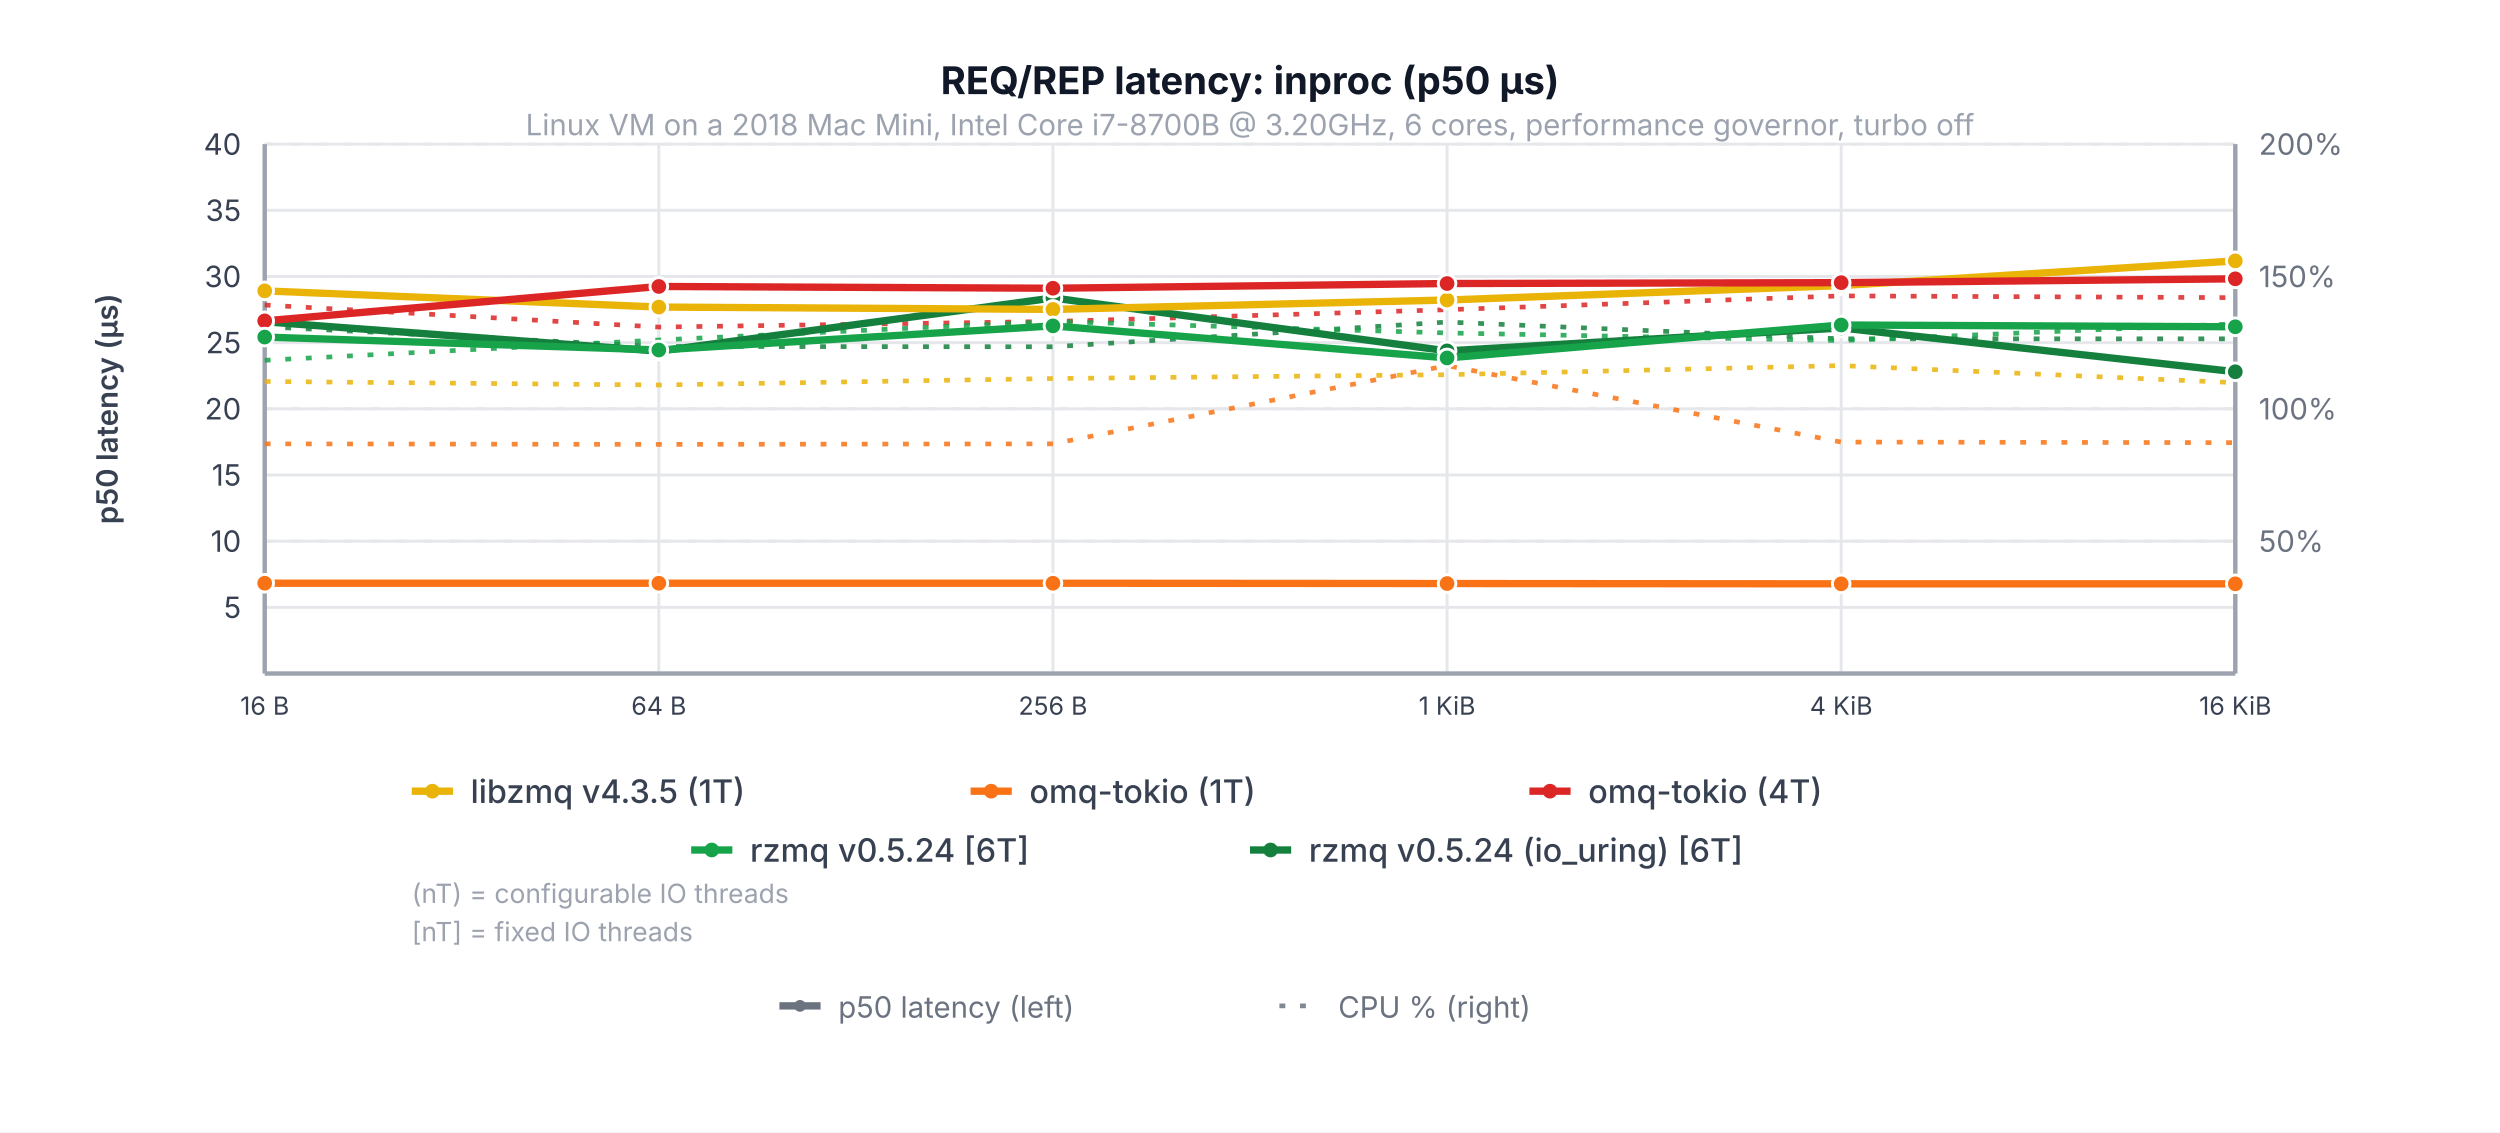
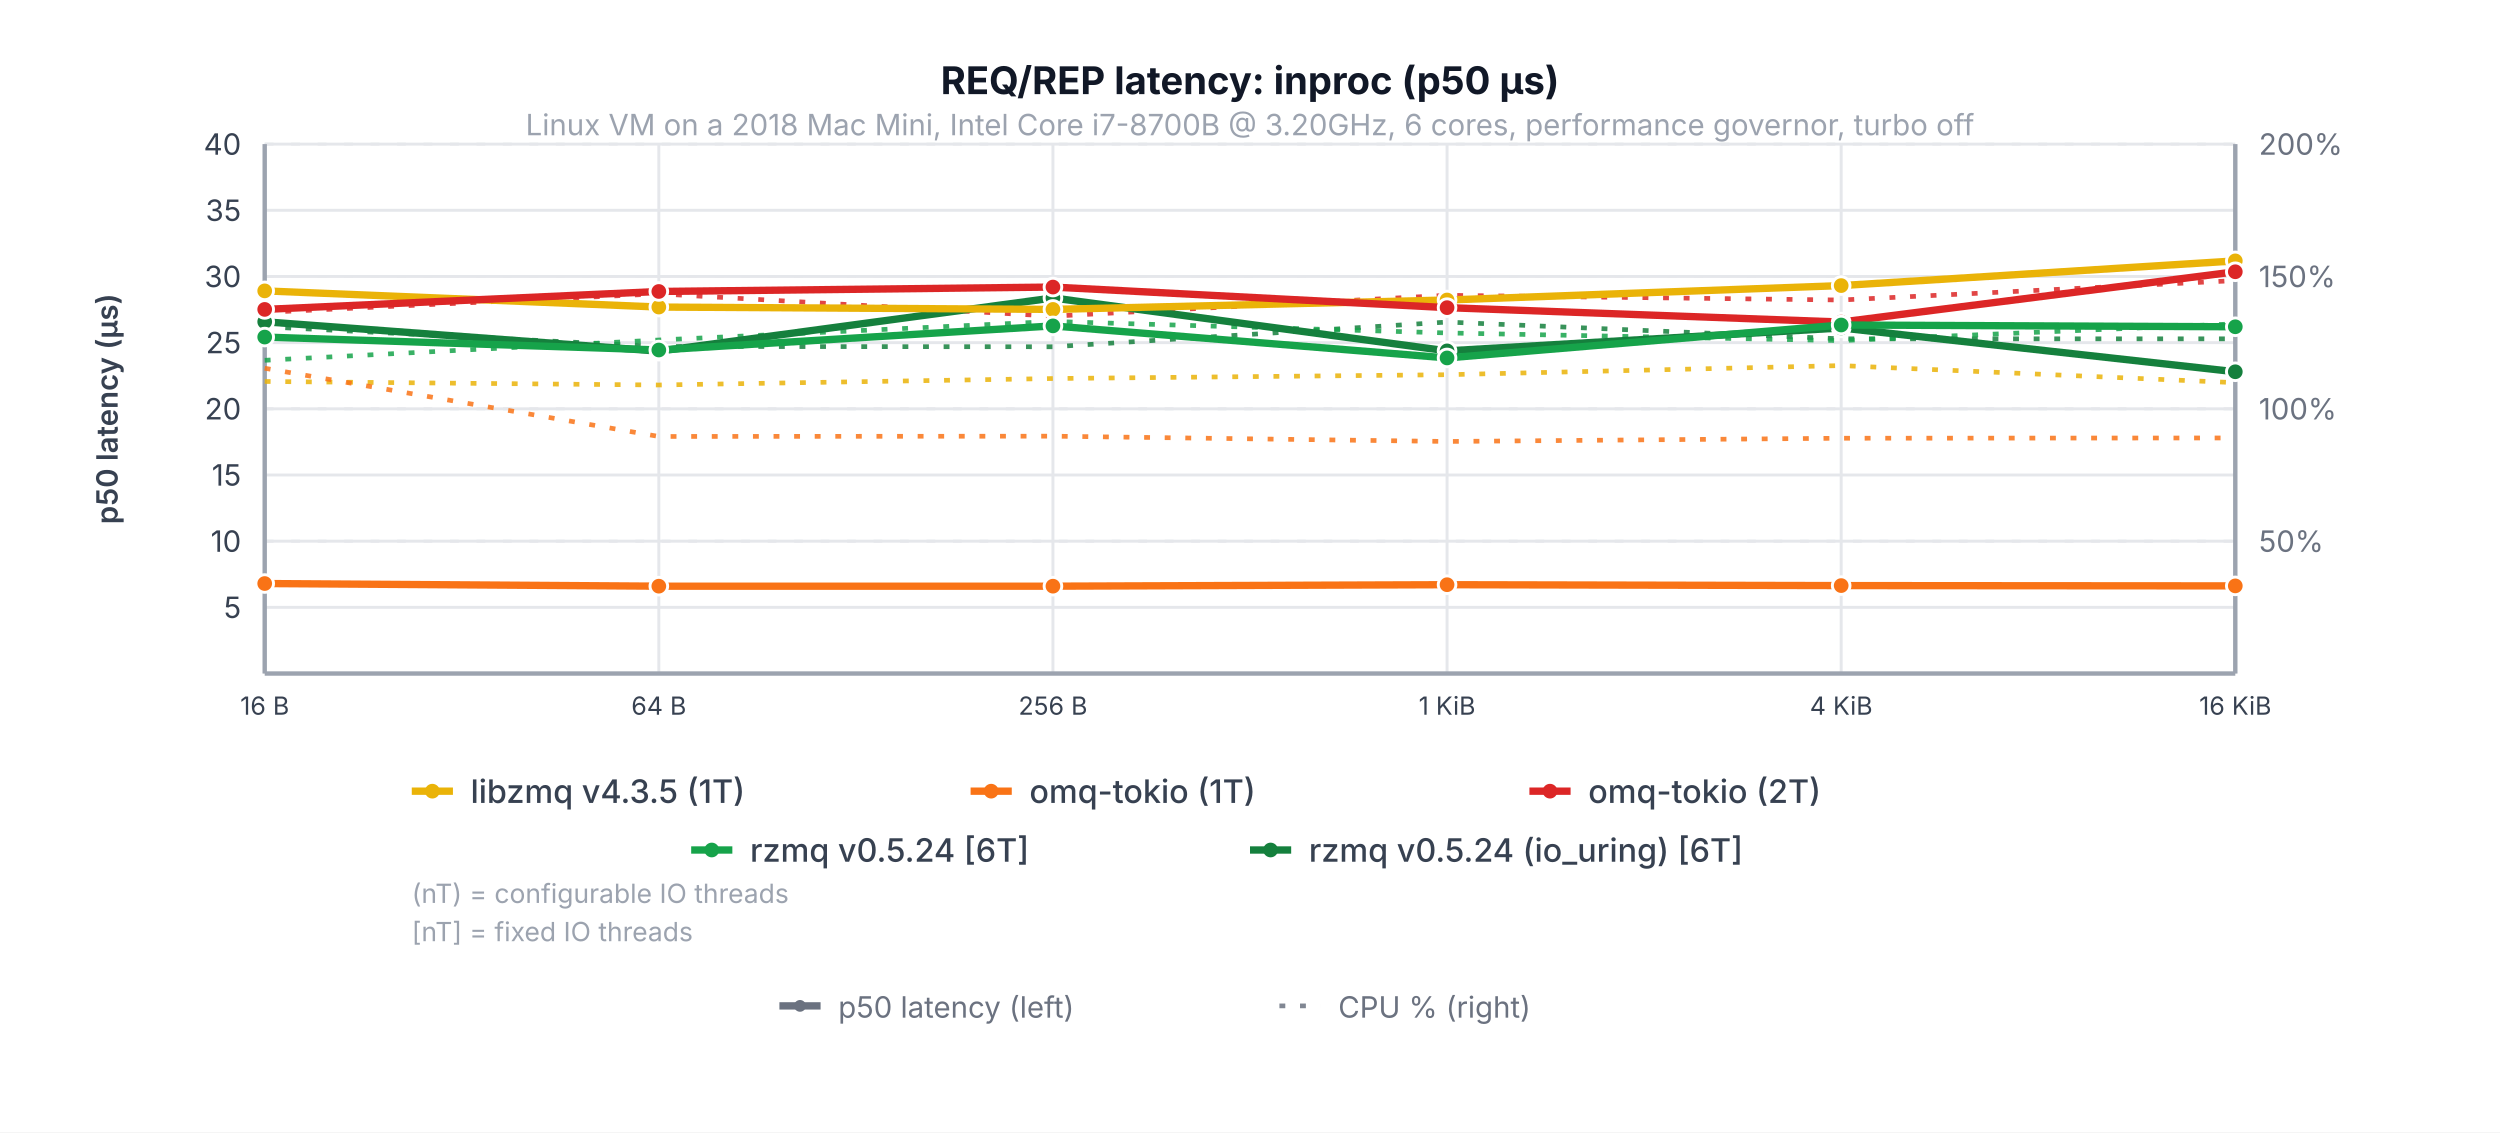
<svg xmlns="http://www.w3.org/2000/svg" viewBox="0 0 850 385" font-family="system-ui, -apple-system, sans-serif">
  <rect width="850" height="385" fill="white" />
  <text x="425.0" y="46" text-anchor="middle" fill="#9ca3af" font-size="10">Linux VM on a 2018 Mac Mini, Intel Core i7-8700B @ 3.20GHz, 6 cores, performance governor, turbo off</text>
  <text x="425.0" y="32.0" text-anchor="middle" fill="#111827" font-size="13" font-weight="700">REQ/REP latency: inproc (p50 µs)</text>
  <line x1="90.0" y1="206.5" x2="760.0" y2="206.5" stroke="#e5e7eb" stroke-width="1" />
  <text x="82.0" y="206.5" text-anchor="end" dominant-baseline="middle" fill="#374151" font-size="10">5</text>
  <line x1="90.0" y1="184.0" x2="760.0" y2="184.0" stroke="#e5e7eb" stroke-width="1" />
  <text x="82.0" y="184.0" text-anchor="end" dominant-baseline="middle" fill="#374151" font-size="10">10</text>
  <line x1="90.0" y1="161.5" x2="760.0" y2="161.5" stroke="#e5e7eb" stroke-width="1" />
  <text x="82.0" y="161.5" text-anchor="end" dominant-baseline="middle" fill="#374151" font-size="10">15</text>
  <line x1="90.0" y1="139.0" x2="760.0" y2="139.0" stroke="#e5e7eb" stroke-width="1" />
  <text x="82.0" y="139.0" text-anchor="end" dominant-baseline="middle" fill="#374151" font-size="10">20</text>
  <line x1="90.0" y1="116.5" x2="760.0" y2="116.5" stroke="#e5e7eb" stroke-width="1" />
  <text x="82.0" y="116.5" text-anchor="end" dominant-baseline="middle" fill="#374151" font-size="10">25</text>
  <line x1="90.0" y1="94.0" x2="760.0" y2="94.0" stroke="#e5e7eb" stroke-width="1" />
  <text x="82.0" y="94.0" text-anchor="end" dominant-baseline="middle" fill="#374151" font-size="10">30</text>
  <line x1="90.0" y1="71.5" x2="760.0" y2="71.5" stroke="#e5e7eb" stroke-width="1" />
  <text x="82.0" y="71.5" text-anchor="end" dominant-baseline="middle" fill="#374151" font-size="10">35</text>
  <line x1="90.0" y1="49.0" x2="760.0" y2="49.0" stroke="#e5e7eb" stroke-width="1" />
  <text x="82.0" y="49.0" text-anchor="end" dominant-baseline="middle" fill="#374151" font-size="10">40</text>
  <line x1="90.0" y1="184.0" x2="760.0" y2="184.0" stroke="#e5e7eb" stroke-width="1" stroke-dasharray="3,6" />
  <text x="768.0" y="184.0" text-anchor="start" dominant-baseline="middle" fill="#6b7280" font-size="10">50%</text>
  <line x1="90.0" y1="139.0" x2="760.0" y2="139.0" stroke="#e5e7eb" stroke-width="1" stroke-dasharray="3,6" />
  <text x="768.0" y="139.0" text-anchor="start" dominant-baseline="middle" fill="#6b7280" font-size="10">100%</text>
  <line x1="90.0" y1="94.0" x2="760.0" y2="94.0" stroke="#e5e7eb" stroke-width="1" stroke-dasharray="3,6" />
  <text x="768.0" y="94.0" text-anchor="start" dominant-baseline="middle" fill="#6b7280" font-size="10">150%</text>
  <line x1="90.0" y1="49.0" x2="760.0" y2="49.0" stroke="#e5e7eb" stroke-width="1" stroke-dasharray="3,6" />
  <text x="768.0" y="49.0" text-anchor="start" dominant-baseline="middle" fill="#6b7280" font-size="10">200%</text>
  <line x1="90.0" y1="49.0" x2="90.0" y2="229.0" stroke="#e5e7eb" stroke-width="1" />
  <line x1="224.0" y1="49.0" x2="224.0" y2="229.0" stroke="#e5e7eb" stroke-width="1" />
  <line x1="358.0" y1="49.0" x2="358.0" y2="229.0" stroke="#e5e7eb" stroke-width="1" />
  <line x1="492.0" y1="49.0" x2="492.0" y2="229.0" stroke="#e5e7eb" stroke-width="1" />
  <line x1="626.0" y1="49.0" x2="626.0" y2="229.0" stroke="#e5e7eb" stroke-width="1" />
  <line x1="760.0" y1="49.0" x2="760.0" y2="229.0" stroke="#e5e7eb" stroke-width="1" />
  <line x1="90.0" y1="49.0" x2="90.0" y2="229.0" stroke="#9ca3af" stroke-width="1.5" />
  <line x1="760.0" y1="49.0" x2="760.0" y2="229.0" stroke="#9ca3af" stroke-width="1.5" />
  <line x1="90.0" y1="229.0" x2="760.0" y2="229.0" stroke="#9ca3af" stroke-width="1.5" />
  <text x="40.0" y="139.0" text-anchor="middle" fill="#374151" font-size="10" font-weight="600" transform="rotate(-90,40.0,139.0)">p50 latency (µs)</text>
  <polyline points="90.0,111.1 224.0,117.8 358.0,117.9 492.0,109.5 626.0,115.2 760.0,115.2" fill="none" stroke="#15803d" stroke-width="1.6" stroke-dasharray="2,5" opacity="0.85" />
  <polyline points="90.0,129.7 224.0,130.9 358.0,128.7 492.0,127.4 626.0,124.3 760.0,130.1" fill="none" stroke="#eab308" stroke-width="1.6" stroke-dasharray="2,5" opacity="0.85" />
-   <polyline points="90.0,103.7 224.0,111.2 358.0,109.3 492.0,105.3 626.0,100.6 760.0,101.2" fill="none" stroke="#dc2626" stroke-width="1.6" stroke-dasharray="2,5" opacity="0.85" />
-   <polyline points="90.0,150.9 224.0,151.1 358.0,150.9 492.0,124.3 626.0,150.3 760.0,150.5" fill="none" stroke="#f97316" stroke-width="1.6" stroke-dasharray="2,5" opacity="0.85" />
+   <polyline points="90.0,106.2 224.0,99.9 358.0,107.5 492.0,100.4 626.0,102.0 760.0,95.4" fill="none" stroke="#dc2626" stroke-width="1.6" stroke-dasharray="2,5" opacity="0.85" />
+   <polyline points="90.0,125.2 224.0,148.4 358.0,148.3 492.0,150.1 626.0,149.0 760.0,148.9" fill="none" stroke="#f97316" stroke-width="1.6" stroke-dasharray="2,5" opacity="0.85" />
  <polyline points="90.0,122.5 224.0,115.6 358.0,109.3 492.0,113.2 626.0,115.8 760.0,110.1" fill="none" stroke="#16a34a" stroke-width="1.6" stroke-dasharray="2,5" opacity="0.85" />
  <polyline points="90.0,109.4 224.0,119.4 358.0,101.3 492.0,119.3 626.0,111.5 760.0,126.4" fill="none" stroke="#15803d" stroke-width="2.5" stroke-linecap="round" stroke-linejoin="round" />
  <circle cx="90.0" cy="109.4" r="3" fill="#15803d" stroke="white" stroke-width="1" />
  <circle cx="224.0" cy="119.4" r="3" fill="#15803d" stroke="white" stroke-width="1" />
  <circle cx="358.0" cy="101.3" r="3" fill="#15803d" stroke="white" stroke-width="1" />
  <circle cx="492.0" cy="119.3" r="3" fill="#15803d" stroke="white" stroke-width="1" />
  <circle cx="626.0" cy="111.5" r="3" fill="#15803d" stroke="white" stroke-width="1" />
  <circle cx="760.0" cy="126.4" r="3" fill="#15803d" stroke="white" stroke-width="1" />
  <polyline points="90.0,98.9 224.0,104.4 358.0,105.2 492.0,102.0 626.0,97.1 760.0,88.7" fill="none" stroke="#eab308" stroke-width="2.5" stroke-linecap="round" stroke-linejoin="round" />
  <circle cx="90.0" cy="98.9" r="3" fill="#eab308" stroke="white" stroke-width="1" />
  <circle cx="224.0" cy="104.4" r="3" fill="#eab308" stroke="white" stroke-width="1" />
  <circle cx="358.0" cy="105.2" r="3" fill="#eab308" stroke="white" stroke-width="1" />
  <circle cx="492.0" cy="102.0" r="3" fill="#eab308" stroke="white" stroke-width="1" />
  <circle cx="626.0" cy="97.1" r="3" fill="#eab308" stroke="white" stroke-width="1" />
  <circle cx="760.0" cy="88.7" r="3" fill="#eab308" stroke="white" stroke-width="1" />
-   <polyline points="90.0,109.1 224.0,97.4 358.0,98.0 492.0,96.4 626.0,96.1 760.0,94.8" fill="none" stroke="#dc2626" stroke-width="2.5" stroke-linecap="round" stroke-linejoin="round" />
-   <circle cx="90.0" cy="109.1" r="3" fill="#dc2626" stroke="white" stroke-width="1" />
-   <circle cx="224.0" cy="97.4" r="3" fill="#dc2626" stroke="white" stroke-width="1" />
-   <circle cx="358.0" cy="98.0" r="3" fill="#dc2626" stroke="white" stroke-width="1" />
-   <circle cx="492.0" cy="96.4" r="3" fill="#dc2626" stroke="white" stroke-width="1" />
-   <circle cx="626.0" cy="96.1" r="3" fill="#dc2626" stroke="white" stroke-width="1" />
-   <circle cx="760.0" cy="94.8" r="3" fill="#dc2626" stroke="white" stroke-width="1" />
-   <polyline points="90.0,198.3 224.0,198.3 358.0,198.3 492.0,198.4 626.0,198.5 760.0,198.5" fill="none" stroke="#f97316" stroke-width="2.5" stroke-linecap="round" stroke-linejoin="round" />
-   <circle cx="90.0" cy="198.3" r="3" fill="#f97316" stroke="white" stroke-width="1" />
-   <circle cx="224.0" cy="198.3" r="3" fill="#f97316" stroke="white" stroke-width="1" />
-   <circle cx="358.0" cy="198.3" r="3" fill="#f97316" stroke="white" stroke-width="1" />
-   <circle cx="492.0" cy="198.4" r="3" fill="#f97316" stroke="white" stroke-width="1" />
-   <circle cx="626.0" cy="198.5" r="3" fill="#f97316" stroke="white" stroke-width="1" />
-   <circle cx="760.0" cy="198.5" r="3" fill="#f97316" stroke="white" stroke-width="1" />
+   <polyline points="90.0,105.2 224.0,99.1 358.0,97.6 492.0,104.6 626.0,109.5 760.0,92.4" fill="none" stroke="#dc2626" stroke-width="2.5" stroke-linecap="round" stroke-linejoin="round" />
+   <circle cx="90.0" cy="105.2" r="3" fill="#dc2626" stroke="white" stroke-width="1" />
+   <circle cx="224.0" cy="99.1" r="3" fill="#dc2626" stroke="white" stroke-width="1" />
+   <circle cx="358.0" cy="97.6" r="3" fill="#dc2626" stroke="white" stroke-width="1" />
+   <circle cx="492.0" cy="104.6" r="3" fill="#dc2626" stroke="white" stroke-width="1" />
+   <circle cx="626.0" cy="109.5" r="3" fill="#dc2626" stroke="white" stroke-width="1" />
+   <circle cx="760.0" cy="92.4" r="3" fill="#dc2626" stroke="white" stroke-width="1" />
+   <polyline points="90.0,198.4 224.0,199.3 358.0,199.3 492.0,198.8 626.0,199.1 760.0,199.2" fill="none" stroke="#f97316" stroke-width="2.5" stroke-linecap="round" stroke-linejoin="round" />
+   <circle cx="90.0" cy="198.4" r="3" fill="#f97316" stroke="white" stroke-width="1" />
+   <circle cx="224.0" cy="199.3" r="3" fill="#f97316" stroke="white" stroke-width="1" />
+   <circle cx="358.0" cy="199.3" r="3" fill="#f97316" stroke="white" stroke-width="1" />
+   <circle cx="492.0" cy="198.8" r="3" fill="#f97316" stroke="white" stroke-width="1" />
+   <circle cx="626.0" cy="199.1" r="3" fill="#f97316" stroke="white" stroke-width="1" />
+   <circle cx="760.0" cy="199.2" r="3" fill="#f97316" stroke="white" stroke-width="1" />
  <polyline points="90.0,114.6 224.0,119.0 358.0,110.8 492.0,121.7 626.0,110.5 760.0,111.1" fill="none" stroke="#16a34a" stroke-width="2.5" stroke-linecap="round" stroke-linejoin="round" />
  <circle cx="90.0" cy="114.6" r="3" fill="#16a34a" stroke="white" stroke-width="1" />
  <circle cx="224.0" cy="119.0" r="3" fill="#16a34a" stroke="white" stroke-width="1" />
  <circle cx="358.0" cy="110.8" r="3" fill="#16a34a" stroke="white" stroke-width="1" />
  <circle cx="492.0" cy="121.7" r="3" fill="#16a34a" stroke="white" stroke-width="1" />
  <circle cx="626.0" cy="110.5" r="3" fill="#16a34a" stroke="white" stroke-width="1" />
  <circle cx="760.0" cy="111.1" r="3" fill="#16a34a" stroke="white" stroke-width="1" />
  <text x="90.0" y="243.0" text-anchor="middle" fill="#374151" font-size="8.5">16 B</text>
  <text x="224.0" y="243.0" text-anchor="middle" fill="#374151" font-size="8.5">64 B</text>
  <text x="358.0" y="243.0" text-anchor="middle" fill="#374151" font-size="8.5">256 B</text>
  <text x="492.0" y="243.0" text-anchor="middle" fill="#374151" font-size="8.5">1 KiB</text>
  <text x="626.0" y="243.0" text-anchor="middle" fill="#374151" font-size="8.5">4 KiB</text>
  <text x="760.0" y="243.0" text-anchor="middle" fill="#374151" font-size="8.5">16 KiB</text>
  <line x1="140" y1="269" x2="154" y2="269" stroke="#eab308" stroke-width="2.5" />
  <circle cx="147" cy="269" r="2.5" fill="#eab308" />
  <text x="160" y="273" fill="#374151" font-size="11" font-weight="500">libzmq v4.3.5 (1T)</text>
  <line x1="330" y1="269" x2="344" y2="269" stroke="#f97316" stroke-width="2.5" />
  <circle cx="337" cy="269" r="2.5" fill="#f97316" />
  <text x="350" y="273" fill="#374151" font-size="11" font-weight="500">omq-tokio (1T)</text>
  <line x1="520" y1="269" x2="534" y2="269" stroke="#dc2626" stroke-width="2.5" />
  <circle cx="527" cy="269" r="2.5" fill="#dc2626" />
-   <text x="540" y="273" fill="#374151" font-size="11" font-weight="500">omq-tokio (4T)</text>
+   <text x="540" y="273" fill="#374151" font-size="11" font-weight="500">omq-tokio (2T)</text>
  <line x1="235" y1="289" x2="249" y2="289" stroke="#16a34a" stroke-width="2.5" />
  <circle cx="242" cy="289" r="2.5" fill="#16a34a" />
  <text x="255" y="293" fill="#374151" font-size="11" font-weight="500">rzmq v0.5.24 [6T]</text>
  <line x1="425" y1="289" x2="439" y2="289" stroke="#15803d" stroke-width="2.5" />
  <circle cx="432" cy="289" r="2.5" fill="#15803d" />
  <text x="445" y="293" fill="#374151" font-size="11" font-weight="500">rzmq v0.5.24 (io_uring) [6T]</text>
  <text x="140" y="307" fill="#9ca3af" font-size="9">(nT) = configurable IO threads</text>
  <text x="140" y="320" fill="#9ca3af" font-size="9">[nT] = fixed IO threads</text>
  <line x1="265" y1="342" x2="279" y2="342" stroke="#6b7280" stroke-width="2.5" />
  <circle cx="272" cy="342" r="2" fill="#6b7280" />
  <text x="285" y="346" fill="#6b7280" font-size="10">p50 latency (left)</text>
  <line x1="435" y1="342" x2="449" y2="342" stroke="#6b7280" stroke-width="1.6" stroke-dasharray="2,5" opacity="0.85" />
  <text x="455" y="346" fill="#6b7280" font-size="10">CPU % (right)</text>
</svg>
